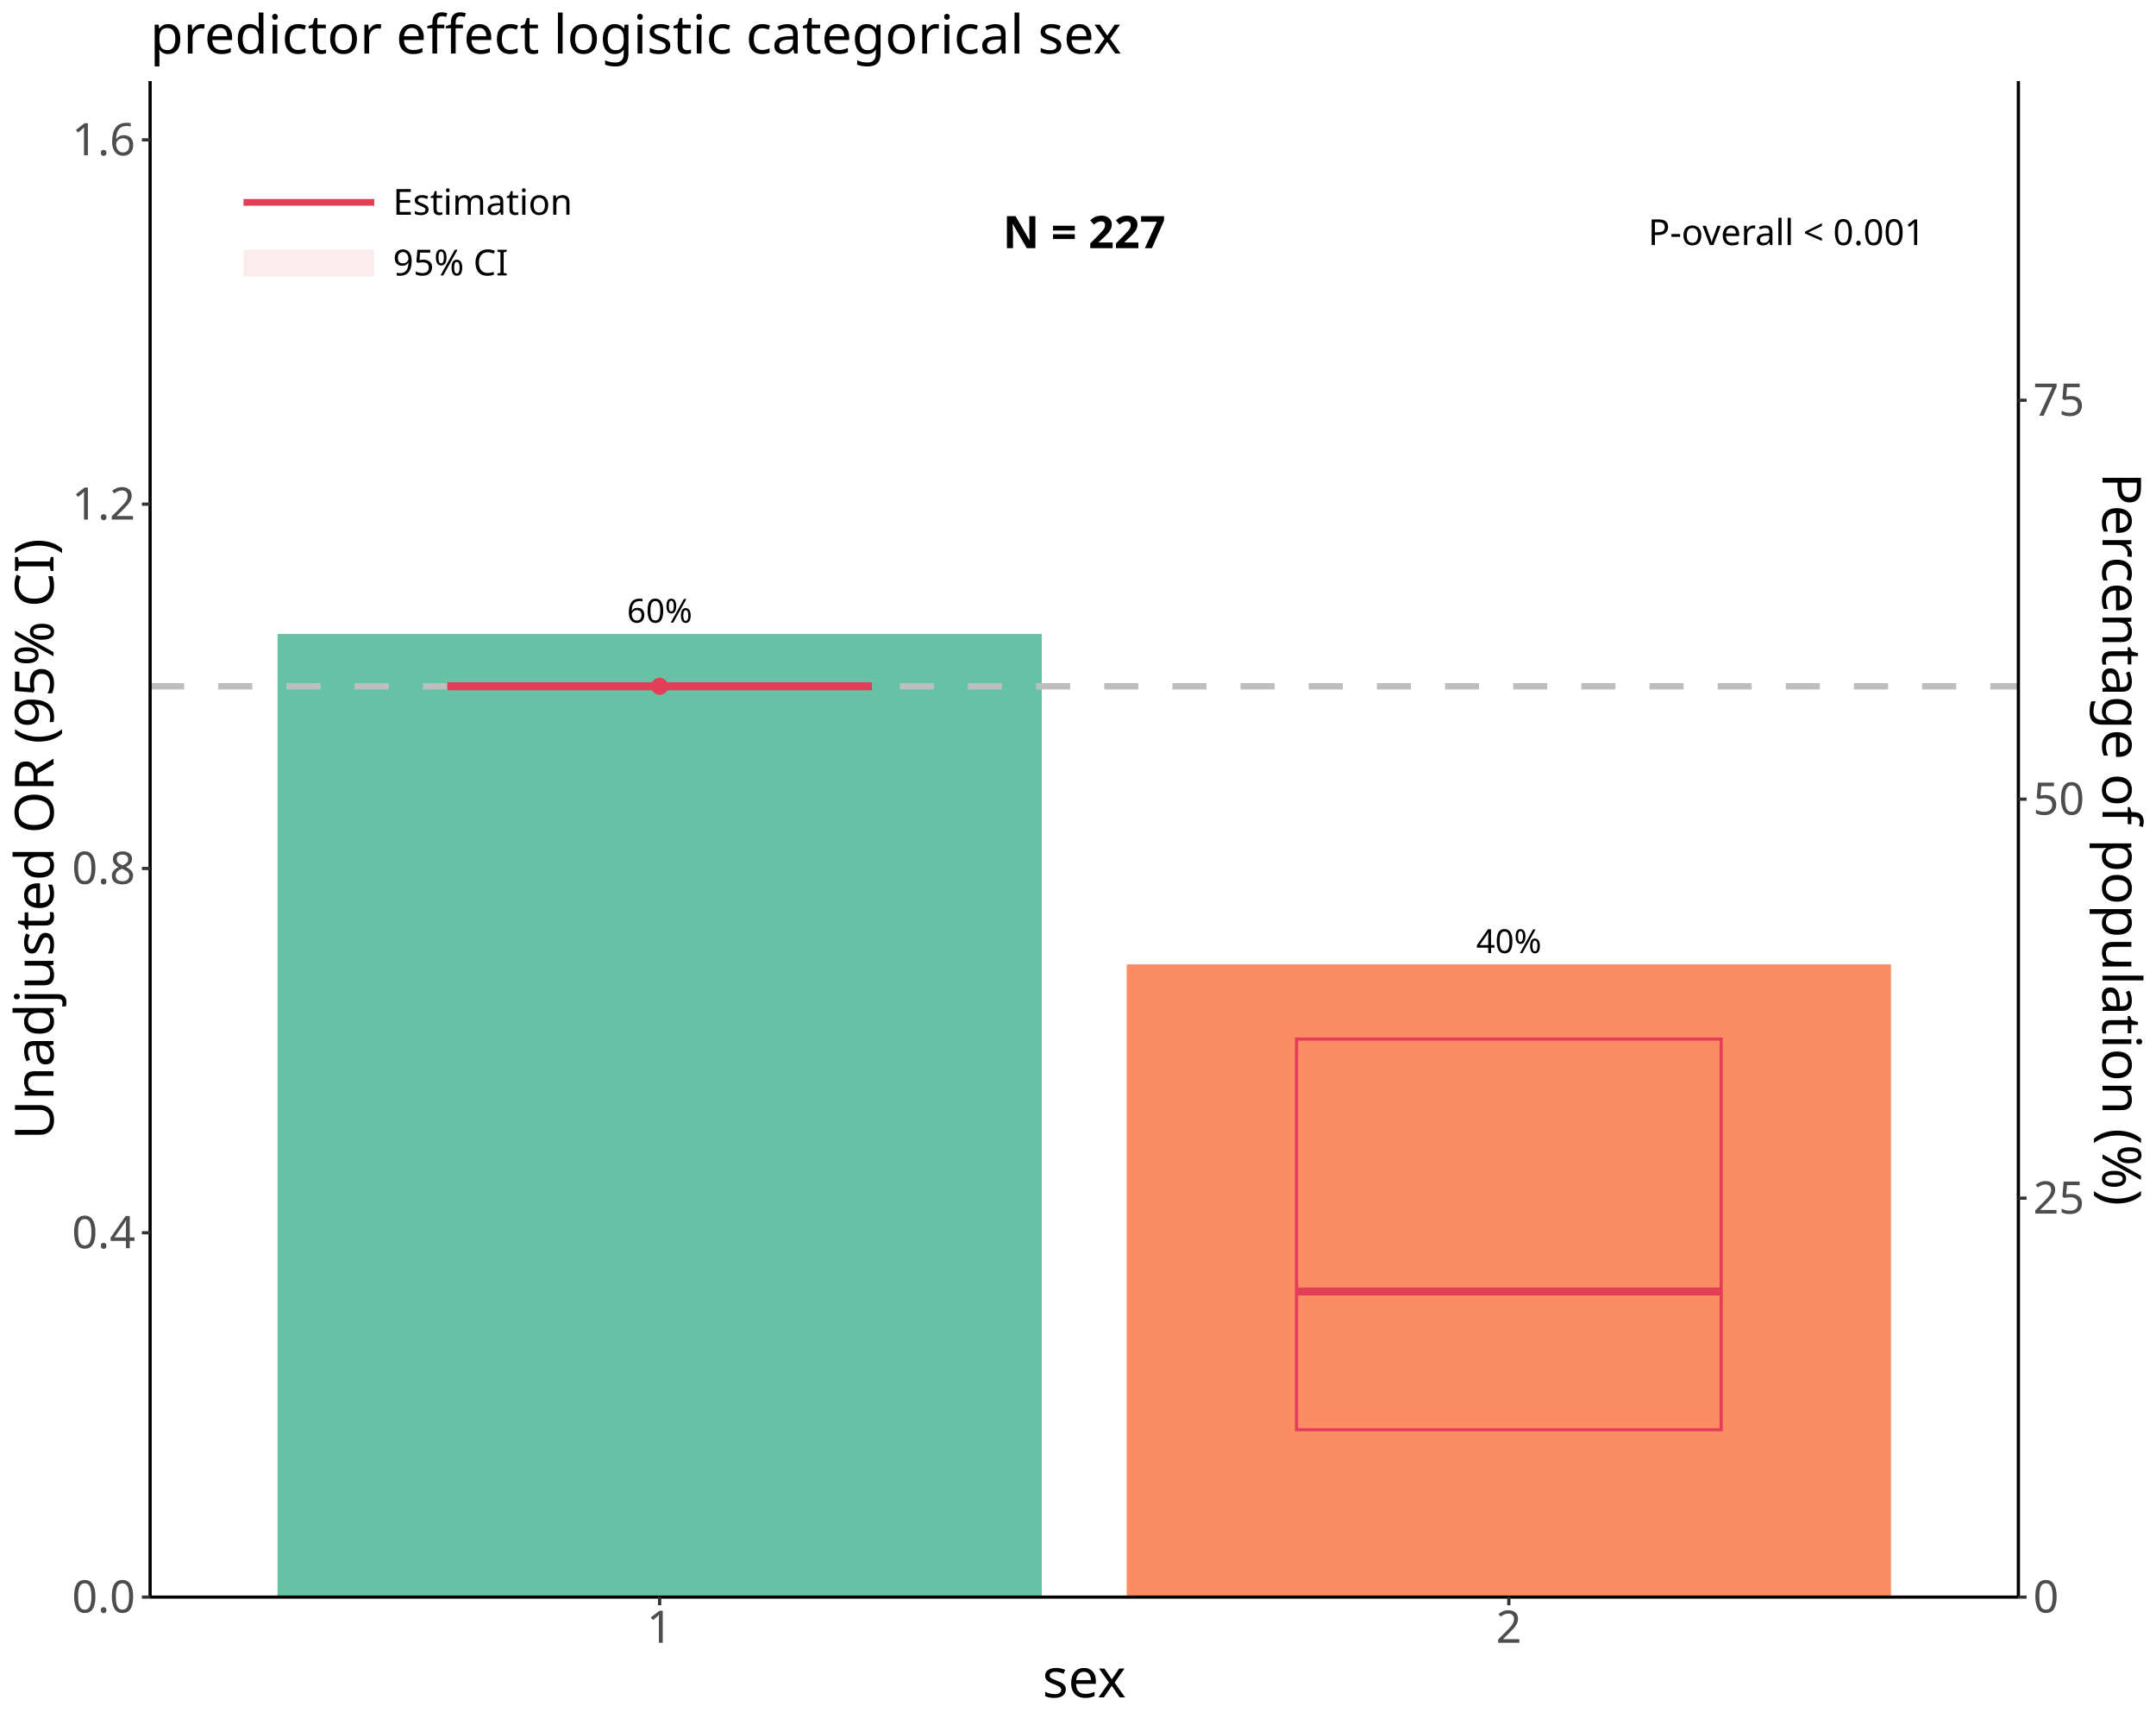
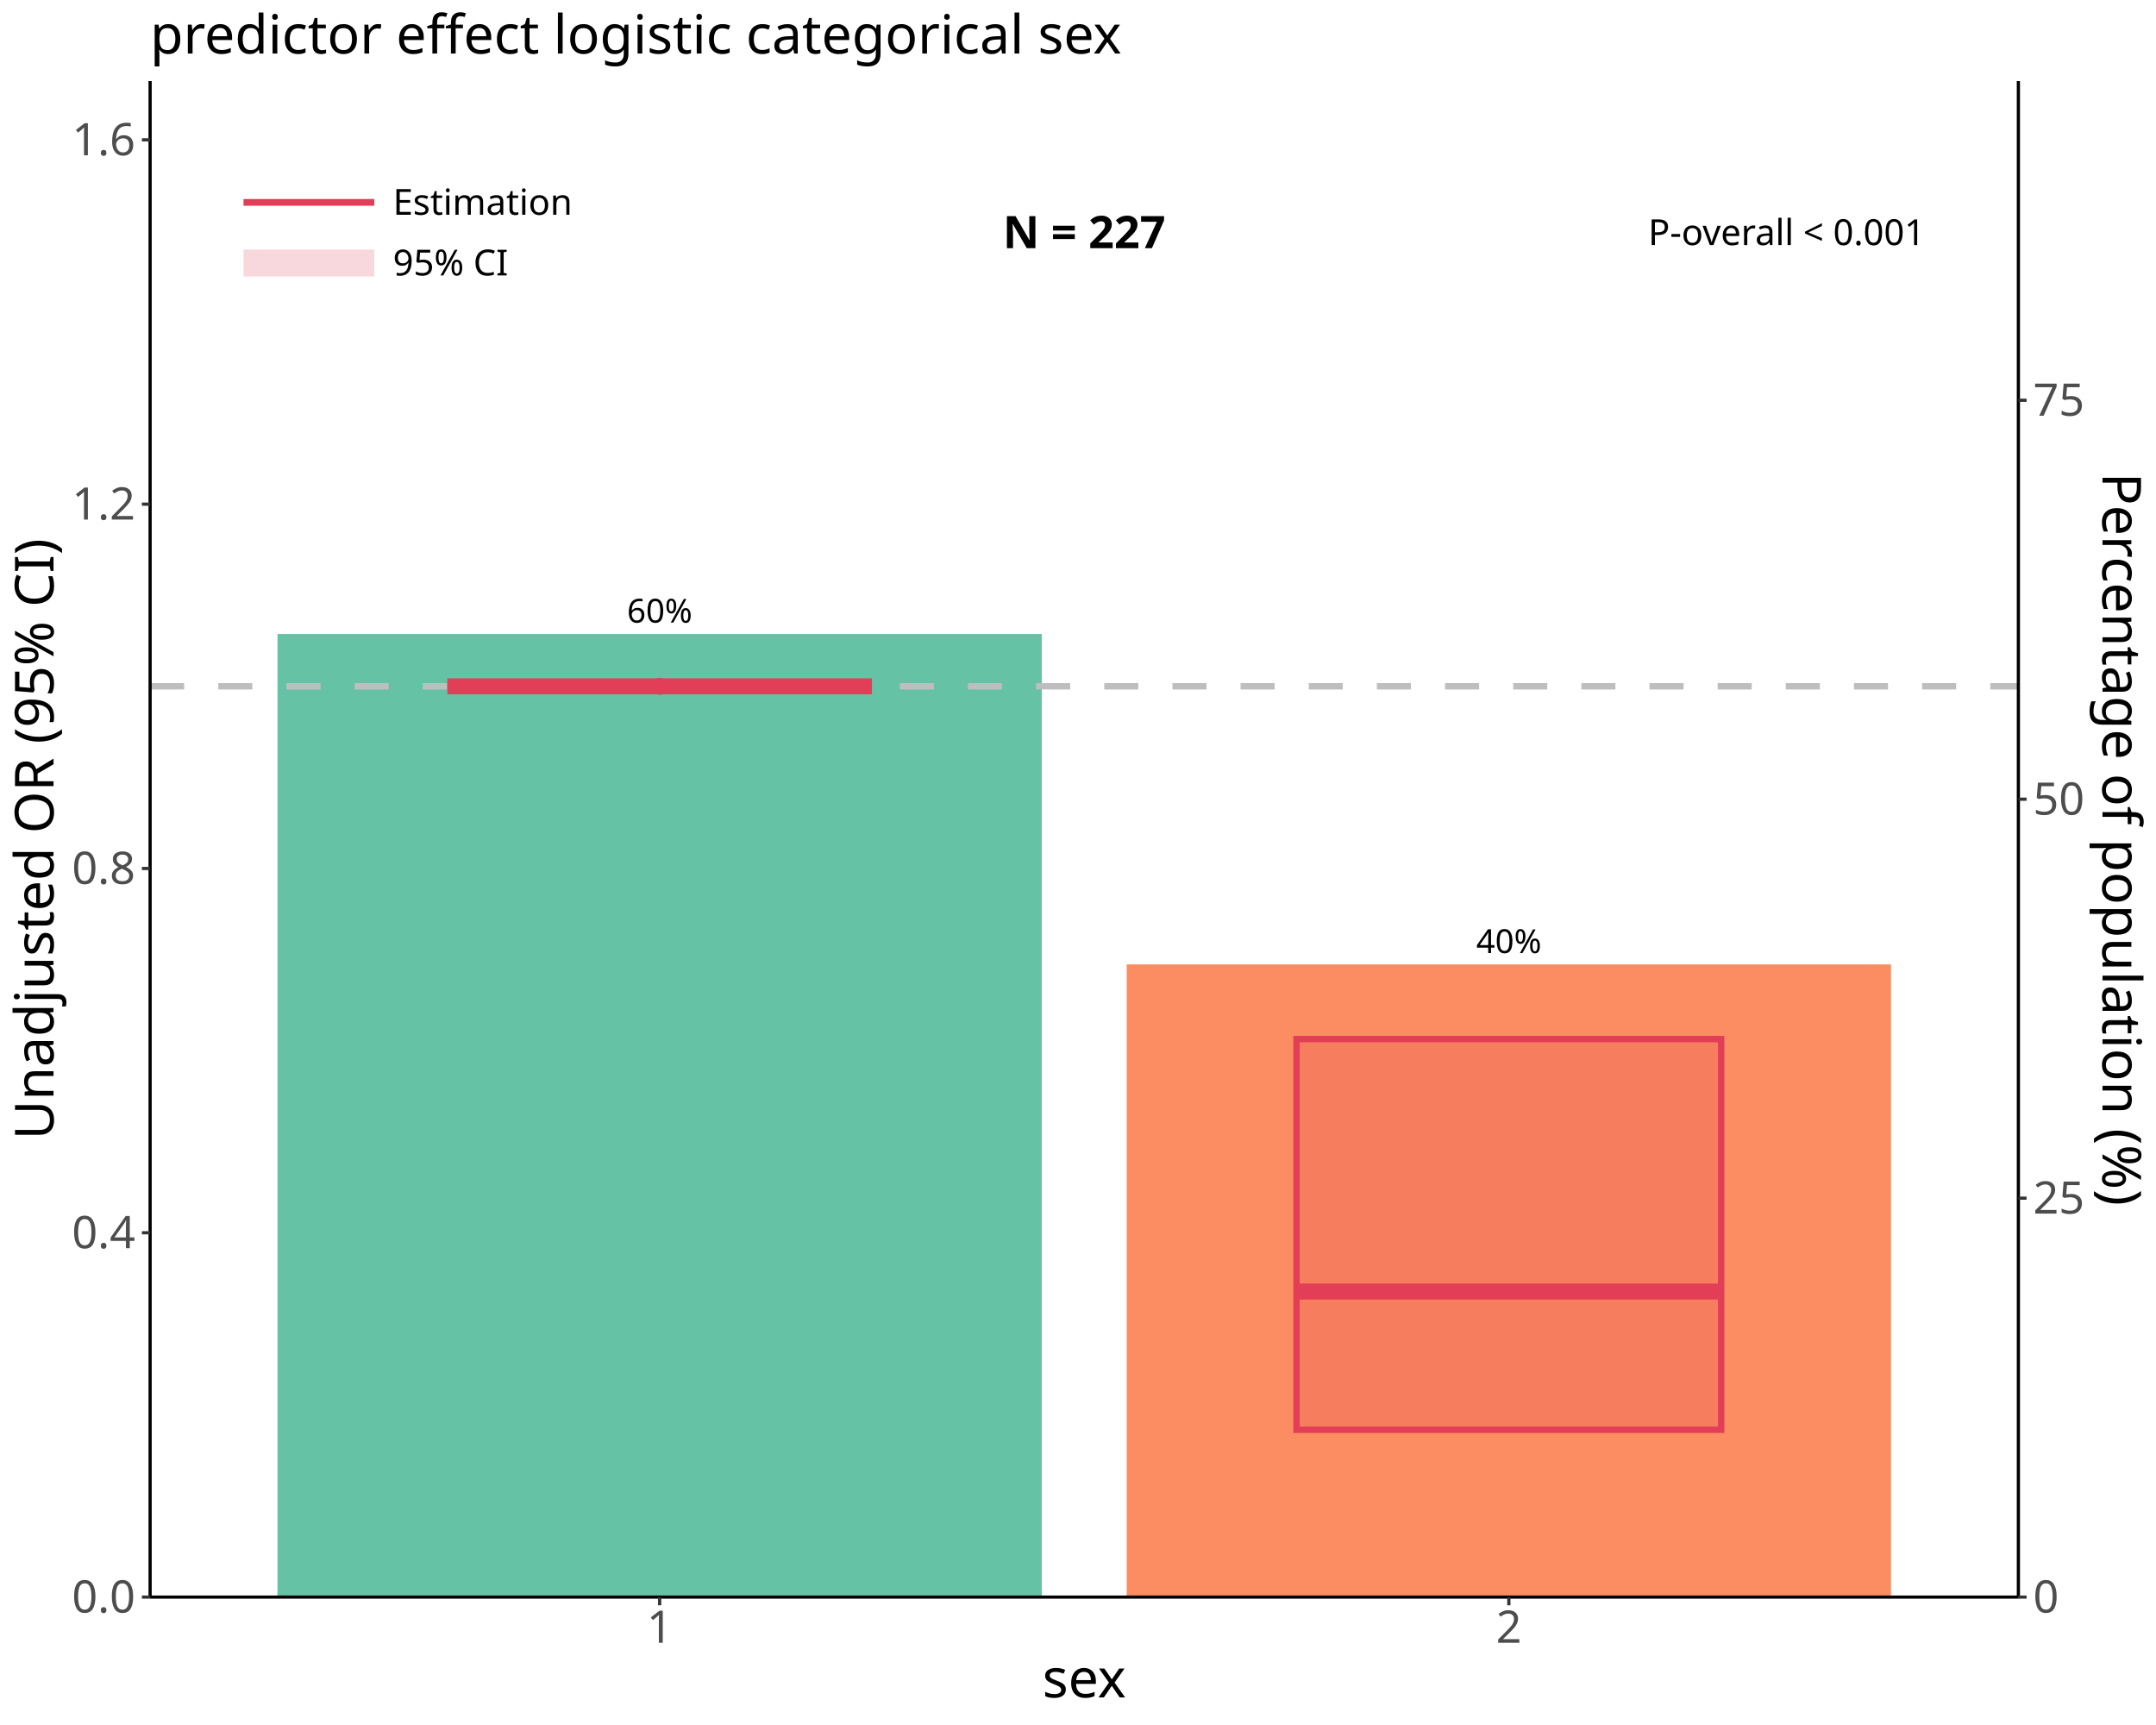
<svg xmlns="http://www.w3.org/2000/svg" class="svglite" data-engine-version="2.0" width="720.00pt" height="576.00pt" viewBox="0 0 720.00 576.00">
  <defs>
    <style type="text/css">
    .svglite line, .svglite polyline, .svglite polygon, .svglite path, .svglite rect, .svglite circle {
      fill: none;
      stroke: #000000;
      stroke-linecap: round;
      stroke-linejoin: round;
      stroke-miterlimit: 10.00;
    }
  </style>
  </defs>
  <rect width="100%" height="100%" style="stroke: none; fill: #FFFFFF;" />
  <defs>
    <clipPath id="cpMC4wMHw3MjAuMDB8MC4wMHw1NzYuMDA=">
      <rect x="0.00" y="0.00" width="720.00" height="576.00" />
    </clipPath>
  </defs>
  <g clip-path="url(#cpMC4wMHw3MjAuMDB8MC4wMHw1NzYuMDA=)">
    <rect x="0" y="0.00" width="720.00" height="576.00" style="stroke-width: 1.07; stroke: #FFFFFF; fill: #FFFFFF;" />
  </g>
  <defs>
    <clipPath id="cpNTAuMTN8Njc0LjA0fDI3LjA4fDUzMy4yOQ==">
      <rect x="50.13" y="27.08" width="623.91" height="506.20" />
    </clipPath>
  </defs>
  <g clip-path="url(#cpNTAuMTN8Njc0LjA0fDI3LjA4fDUzMy4yOQ==)">
    <rect x="50.13" y="27.08" width="623.91" height="506.20" style="stroke-width: 1.07; stroke: none; fill: #FFFFFF;" />
    <rect x="92.67" y="211.70" width="255.24" height="321.59" style="stroke-width: 1.07; stroke: none; stroke-linecap: butt; stroke-linejoin: miter; fill: #66C2A5;" />
    <rect x="376.26" y="322.03" width="255.24" height="211.26" style="stroke-width: 1.07; stroke: none; stroke-linecap: butt; stroke-linejoin: miter; fill: #FC8D62;" />
    <text x="220.29" y="207.90" text-anchor="middle" style="font-size: 11.04px; font-family: sans;" textLength="22.10px" lengthAdjust="spacingAndGlyphs">60%</text>
    <text x="503.88" y="318.23" text-anchor="middle" style="font-size: 11.04px; font-family: sans;" textLength="22.10px" lengthAdjust="spacingAndGlyphs">40%</text>
    <line x1="50.13" y1="229.17" x2="674.04" y2="229.17" style="stroke-width: 2.13; stroke: #BEBEBE; stroke-dasharray: 11.38,11.38; stroke-linecap: butt;" />
    <circle cx="220.29" cy="229.17" r="2.49" style="stroke-width: 0.71; stroke: #E23E57; fill: #E23E57;" />
-     <polygon points="149.39,229.17 149.39,229.17 291.18,229.17 291.18,229.17 149.39,229.17 " style="stroke-width: 1.07; stroke: #E23E57; stroke-linecap: butt; stroke-linejoin: miter; fill: none;" />
-     <polygon points="432.98,346.96 432.98,477.41 574.78,477.41 574.78,346.96 432.98,346.96 " style="stroke-width: 1.07; stroke: #E23E57; stroke-linecap: butt; stroke-linejoin: miter; fill: none;" />
-     <line x1="149.39" y1="229.17" x2="291.18" y2="229.17" style="stroke-width: 2.67; stroke: #E23E57; stroke-linecap: butt; stroke-linejoin: miter;" />
-     <line x1="432.98" y1="431.25" x2="574.78" y2="431.25" style="stroke-width: 2.67; stroke: #E23E57; stroke-linecap: butt; stroke-linejoin: miter;" />
+     <polygon points="149.39,229.17 149.39,229.17 291.18,229.17 291.18,229.17 149.39,229.17 " style="stroke-width: 2.13; stroke: #E23E57; stroke-linecap: butt; stroke-linejoin: miter; fill: #E23E57; fill-opacity: 0.20;" />
+     <polygon points="432.98,346.96 432.98,477.41 574.78,477.41 574.78,346.96 432.98,346.96 " style="stroke-width: 2.13; stroke: #E23E57; stroke-linecap: butt; stroke-linejoin: miter; fill: #E23E57; fill-opacity: 0.20;" />
+     <line x1="149.39" y1="229.17" x2="291.18" y2="229.17" style="stroke-width: 5.33; stroke: #E23E57; stroke-linecap: butt; stroke-linejoin: miter;" />
+     <line x1="432.98" y1="431.25" x2="574.78" y2="431.25" style="stroke-width: 5.33; stroke: #E23E57; stroke-linecap: butt; stroke-linejoin: miter;" />
    <text x="642.84" y="81.83" text-anchor="end" style="font-size: 12.00px; font-family: sans;" textLength="91.07px" lengthAdjust="spacingAndGlyphs">P-overall &lt; 0.001</text>
    <line x1="81.32" y1="67.58" x2="125.00" y2="67.58" style="stroke-width: 2.25; stroke: #E23E57; stroke-linecap: butt;" />
-     <line x1="81.32" y1="87.83" x2="125.00" y2="87.83" style="stroke-width: 9.00; stroke: #E23E57; stroke-opacity: 0.098; stroke-linecap: butt;" />
+     <line x1="81.32" y1="87.83" x2="125.00" y2="87.83" style="stroke-width: 9.00; stroke: #E23E57; stroke-opacity: 0.20; stroke-linecap: butt;" />
    <text x="131.24" y="71.71" style="font-size: 12.00px; font-family: sans;" textLength="56.03px" lengthAdjust="spacingAndGlyphs">Estimation</text>
    <text x="131.24" y="91.96" style="font-size: 12.00px; font-family: sans;" textLength="39.36px" lengthAdjust="spacingAndGlyphs">95% CI</text>
    <text x="362.08" y="82.87" text-anchor="middle" style="font-size: 15.00px; font-weight: bold; font-family: sans;" textLength="52.97px" lengthAdjust="spacingAndGlyphs">N = 227</text>
  </g>
  <g clip-path="url(#cpMC4wMHw3MjAuMDB8MC4wMHw1NzYuMDA=)">
    <polyline points="50.13,533.29 50.13,27.08 " style="stroke-width: 1.07; stroke-linecap: butt;" />
    <text x="45.20" y="538.45" text-anchor="end" style="font-size: 15.00px; fill: #4D4D4D; font-family: sans;" textLength="20.85px" lengthAdjust="spacingAndGlyphs">0.0</text>
    <text x="45.20" y="416.80" text-anchor="end" style="font-size: 15.00px; fill: #4D4D4D; font-family: sans;" textLength="20.85px" lengthAdjust="spacingAndGlyphs">0.4</text>
    <text x="45.20" y="295.15" text-anchor="end" style="font-size: 15.00px; fill: #4D4D4D; font-family: sans;" textLength="20.85px" lengthAdjust="spacingAndGlyphs">0.8</text>
    <text x="45.20" y="173.50" text-anchor="end" style="font-size: 15.00px; fill: #4D4D4D; font-family: sans;" textLength="20.85px" lengthAdjust="spacingAndGlyphs">1.2</text>
    <text x="45.20" y="51.85" text-anchor="end" style="font-size: 15.00px; fill: #4D4D4D; font-family: sans;" textLength="20.85px" lengthAdjust="spacingAndGlyphs">1.6</text>
    <polyline points="47.39,533.29 50.13,533.29 " style="stroke-width: 1.07; stroke: #333333; stroke-linecap: butt;" />
    <polyline points="47.39,411.64 50.13,411.64 " style="stroke-width: 1.07; stroke: #333333; stroke-linecap: butt;" />
    <polyline points="47.39,289.99 50.13,289.99 " style="stroke-width: 1.07; stroke: #333333; stroke-linecap: butt;" />
    <polyline points="47.39,168.34 50.13,168.34 " style="stroke-width: 1.07; stroke: #333333; stroke-linecap: butt;" />
    <polyline points="47.39,46.69 50.13,46.69 " style="stroke-width: 1.07; stroke: #333333; stroke-linecap: butt;" />
    <polyline points="674.04,533.29 674.04,27.08 " style="stroke-width: 1.07; stroke-linecap: butt;" />
    <polyline points="676.78,533.29 674.04,533.29 " style="stroke-width: 1.07; stroke: #333333; stroke-linecap: butt;" />
    <polyline points="676.78,400.08 674.04,400.08 " style="stroke-width: 1.07; stroke: #333333; stroke-linecap: butt;" />
    <polyline points="676.78,266.86 674.04,266.86 " style="stroke-width: 1.07; stroke: #333333; stroke-linecap: butt;" />
    <polyline points="676.78,133.65 674.04,133.65 " style="stroke-width: 1.07; stroke: #333333; stroke-linecap: butt;" />
    <text x="678.97" y="538.45" style="font-size: 15.00px; fill: #4D4D4D; font-family: sans;" textLength="8.34px" lengthAdjust="spacingAndGlyphs">0</text>
    <text x="678.97" y="405.24" style="font-size: 15.00px; fill: #4D4D4D; font-family: sans;" textLength="16.69px" lengthAdjust="spacingAndGlyphs">25</text>
    <text x="678.97" y="272.03" style="font-size: 15.00px; fill: #4D4D4D; font-family: sans;" textLength="16.69px" lengthAdjust="spacingAndGlyphs">50</text>
    <text x="678.97" y="138.81" style="font-size: 15.00px; fill: #4D4D4D; font-family: sans;" textLength="16.69px" lengthAdjust="spacingAndGlyphs">75</text>
    <polyline points="50.13,533.29 674.04,533.29 " style="stroke-width: 1.07; stroke-linecap: butt;" />
    <polyline points="220.29,536.03 220.29,533.29 " style="stroke-width: 1.07; stroke: #333333; stroke-linecap: butt;" />
    <polyline points="503.88,536.03 503.88,533.29 " style="stroke-width: 1.07; stroke: #333333; stroke-linecap: butt;" />
    <text x="220.29" y="548.54" text-anchor="middle" style="font-size: 15.00px; fill: #4D4D4D; font-family: sans;" textLength="8.34px" lengthAdjust="spacingAndGlyphs">1</text>
    <text x="503.88" y="548.54" text-anchor="middle" style="font-size: 15.00px; fill: #4D4D4D; font-family: sans;" textLength="8.34px" lengthAdjust="spacingAndGlyphs">2</text>
    <text x="362.08" y="566.78" text-anchor="middle" style="font-size: 18.00px; font-family: sans;" textLength="28.03px" lengthAdjust="spacingAndGlyphs">sex</text>
    <text transform="translate(17.87,280.19) rotate(-90)" text-anchor="middle" style="font-size: 18.00px; font-family: sans;" textLength="199.11px" lengthAdjust="spacingAndGlyphs">Unadjusted OR (95% CI)</text>
    <text transform="translate(702.13,280.19) rotate(90)" text-anchor="middle" style="font-size: 18.00px; font-family: sans;" textLength="233.16px" lengthAdjust="spacingAndGlyphs">Percentage of population (%)</text>
    <text x="50.13" y="17.87" style="font-size: 18.00px; font-family: sans;" textLength="304.18px" lengthAdjust="spacingAndGlyphs">predictor effect logistic categorical sex</text>
  </g>
</svg>
